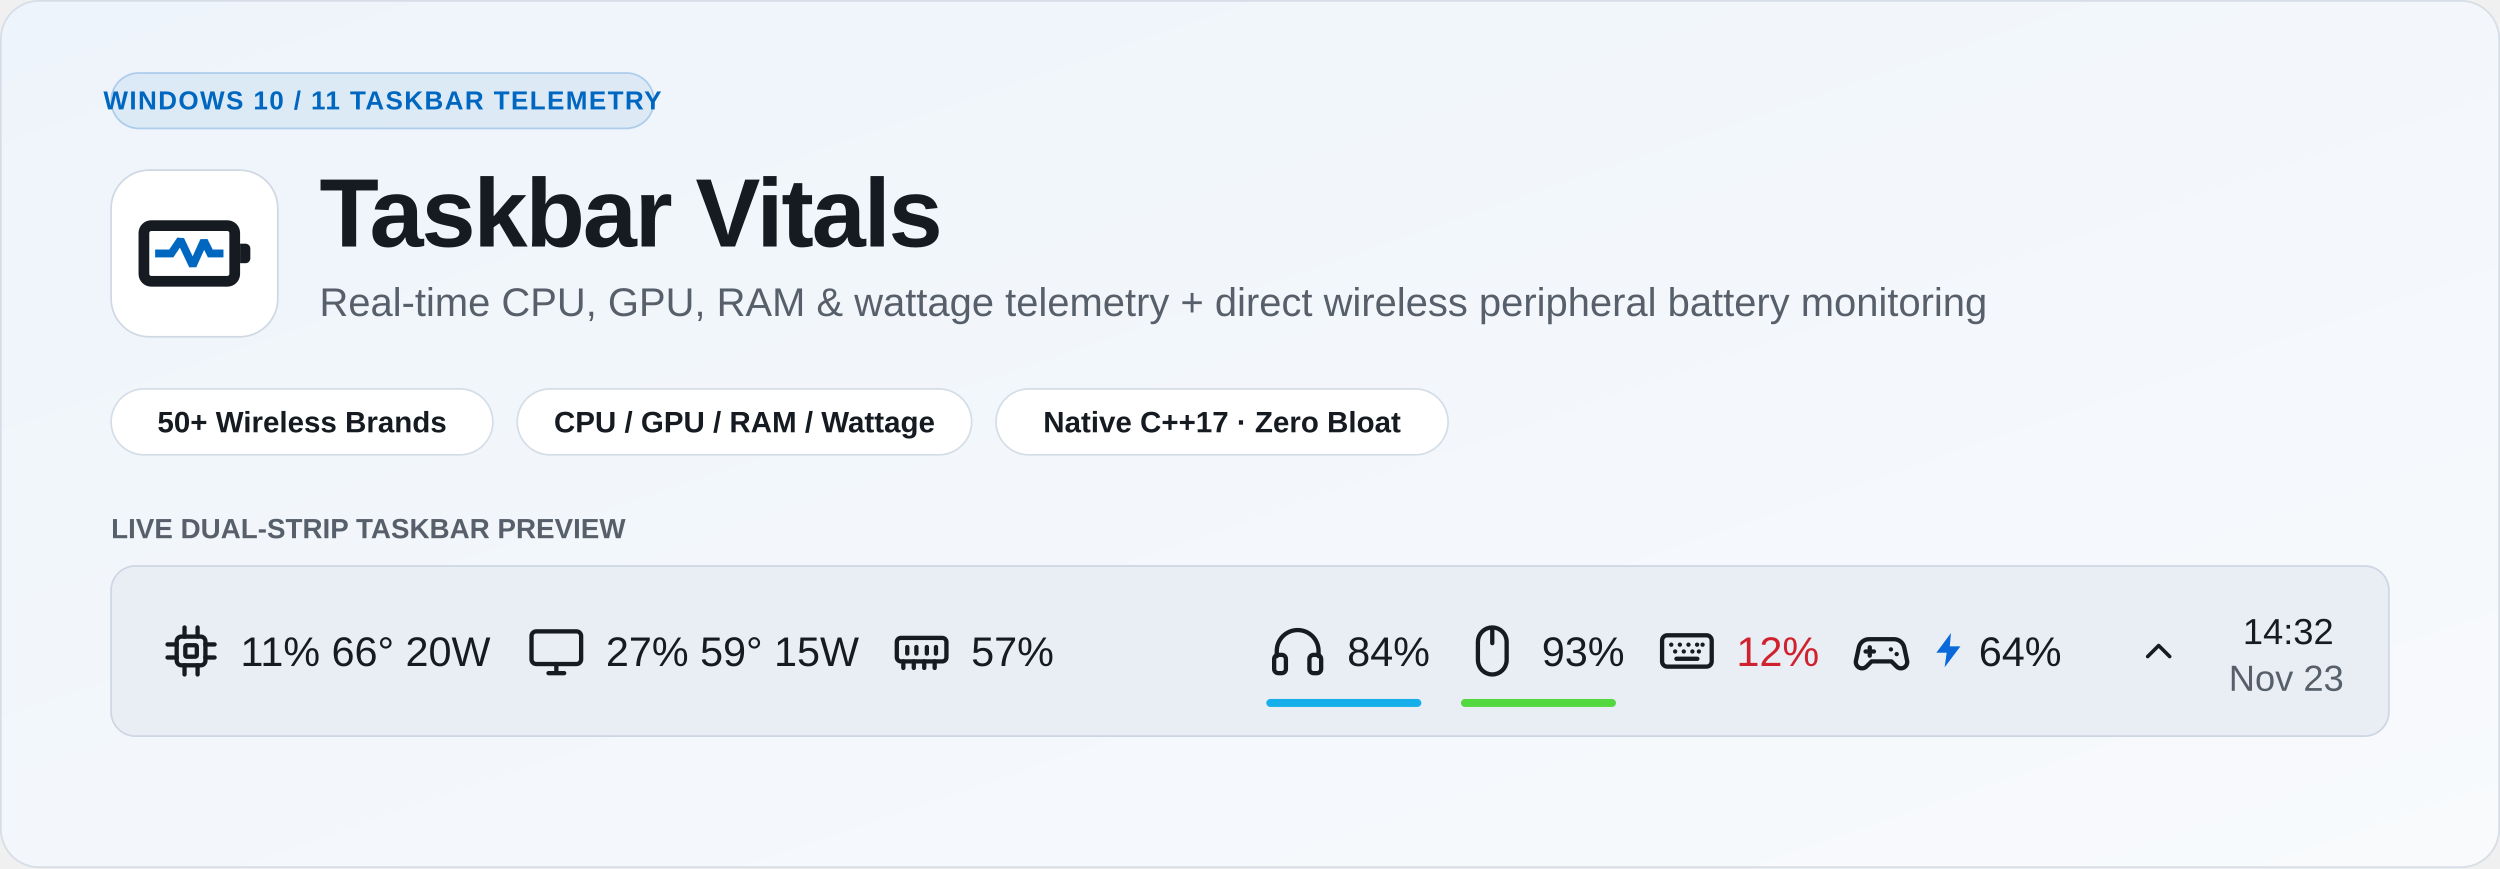
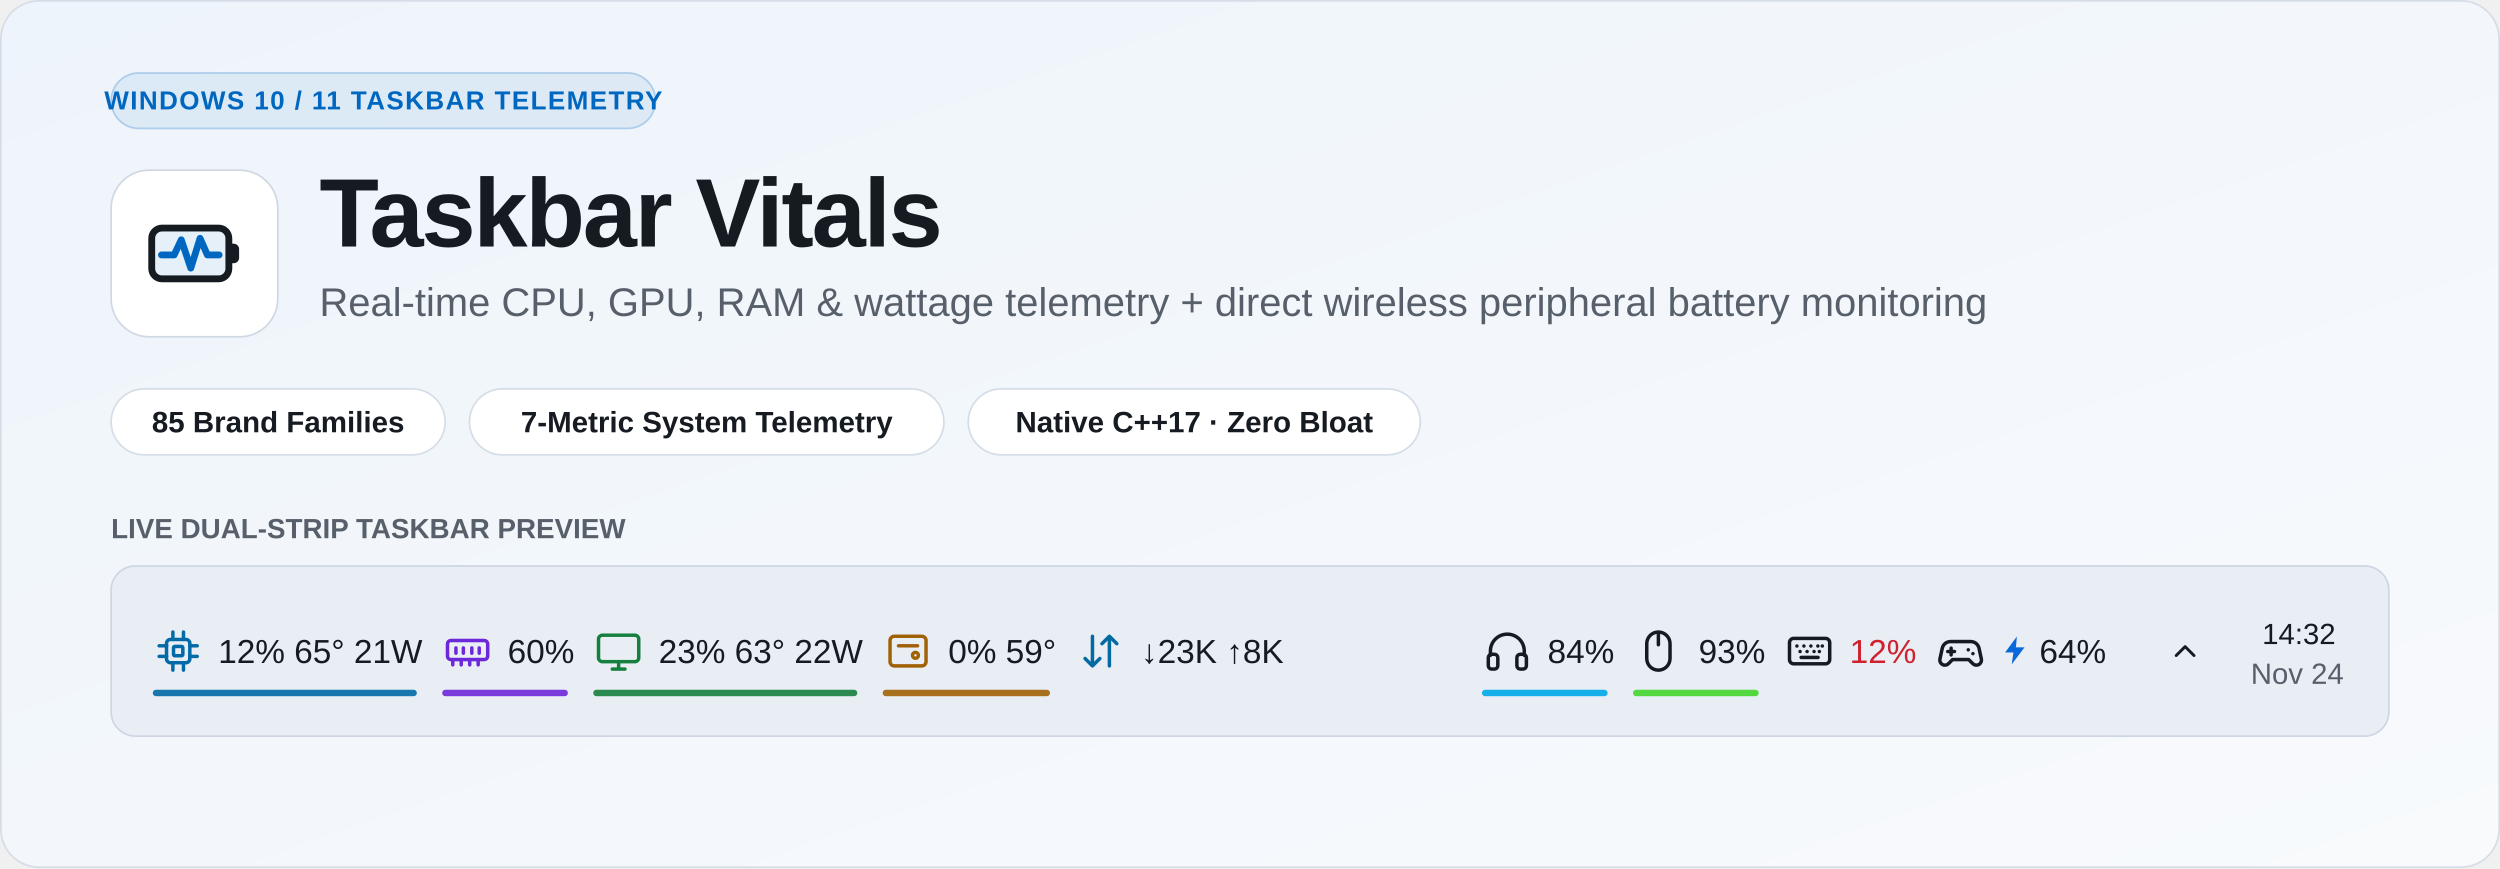
- <svg xmlns="http://www.w3.org/2000/svg" width="1440" height="500" viewBox="0 0 1440 500" role="img" aria-label="Taskbar Vitals preview: System Vitals (CPU, GPU, RAM) at the left end of the Windows taskbar and wireless peripheral batteries beside the clock" font-family="'Segoe UI Variable Text','Segoe UI',system-ui,-apple-system,'Helvetica Neue',Arial,sans-serif">
+ <svg xmlns="http://www.w3.org/2000/svg" width="1440" height="500" viewBox="0 0 1440 500" role="img" aria-label="Taskbar Vitals preview: 7-metric System Vitals (CPU, RAM, GPU, VRAM, Storage, Network, Battery) at the left end of the Windows taskbar and wireless peripheral batteries beside the clock" font-family="'Segoe UI Variable Text','Segoe UI',system-ui,-apple-system,'Helvetica Neue',Arial,sans-serif">
  <defs>
    <linearGradient id="hdrGrad_light" x1="0" y1="0" x2="1" y2="1">
      <stop offset="0%" stop-color="#eef4fb" />
      <stop offset="100%" stop-color="#f8fafc" />
    </linearGradient>
  </defs>
  <rect x="0.5" y="0.5" width="1439" height="499" rx="22" fill="url(#hdrGrad_light)" stroke="#d6dde6" />
-   <rect x="64" y="42" width="312.7" height="32" rx="16" fill="rgba(0,103,192,0.08)" stroke="rgba(0,103,192,0.25)" />
-   <text x="220.3" y="63" text-anchor="middle" font-size="15" font-weight="700" letter-spacing="0.8" fill="#0067c0">WINDOWS 10 / 11 TASKBAR TELEMETRY</text>
+   <rect x="64" y="42" width="313.6" height="32" rx="16" fill="rgba(0,103,192,0.08)" stroke="rgba(0,103,192,0.25)" />
+   <text x="220.8" y="63" text-anchor="middle" font-size="15" font-weight="700" letter-spacing="0.8" fill="#0067c0">WINDOWS 10 / 11 TASKBAR TELEMETRY</text>
  <rect x="64" y="98" width="96" height="96" rx="22" fill="#ffffff" stroke="#cfd8e3" />
  <g transform="translate(75.3 110.0) scale(0.1406)">
-     <path d="M84,120 H396 C424.7,120 448,143.3 448,172 V340 C448,368.7 424.7,392 396,392 H84 C55.3,392 32,368.7 32,340 V172 C32,143.3 55.3,120 84,120 Z M84,164 H396 C400.4,164 404,167.6 404,172 V340 C404,344.4 400.4,348 396,348 H84 C79.6,348 76,344.4 76,340 V172 C76,167.6 79.6,164 84,164 Z" fill="#161b22" fill-rule="evenodd" clip-rule="evenodd" />
-     <path d="M448,216 H470 C481,216 490,225 490,236 V276 C490,287 481,296 470,296 H448 Z" fill="#161b22" />
-     <path d="M100,272 L174.5,272 L201.5,232.2 L239.5,312.8 L268.6,312.6 L300.7,241.3 L316.1,272 L380,272 L380,240 L335.9,240 L314.3,196.8 L285.4,197.4 L253.7,267.8 L218.5,193.2 L190.8,191 L157.5,240 L100,240 Z" fill="#0067c0" />
+     <rect x="86" y="152" width="316" height="208" rx="42" fill="#0067c0" fill-opacity="0.10" stroke="#161b22" stroke-width="28" />
+     <path d="M402,216 H422 C434,216 444,226 444,238 V274 C444,286 434,296 422,296 H402 Z" fill="#161b22" />
+     <path d="M126,262 H178 L207,200 L246,316 L284,194 L314,262 H362" fill="none" stroke="#0067c0" stroke-width="28" stroke-linecap="round" stroke-linejoin="round" />
  </g>
  <text x="184" y="142" font-size="56" font-weight="700" letter-spacing="-1.2" fill="#161b22">Taskbar Vitals</text>
  <text x="184" y="182" font-size="23" fill="#57606a">Real-time CPU, GPU, RAM &amp; wattage telemetry + direct wireless peripheral battery monitoring</text>
-   <rect x="64.0" y="224.0" width="219.9" height="38" rx="19" fill="#ffffff" stroke="#d5dde7" />
-   <text x="174.0" y="249.0" text-anchor="middle" font-size="17" font-weight="600" fill="#161b22">50+ Wireless Brands</text>
-   <rect x="297.9" y="224.0" width="261.8" height="38" rx="19" fill="#ffffff" stroke="#d5dde7" />
-   <text x="428.8" y="249.0" text-anchor="middle" font-size="17" font-weight="600" fill="#161b22">CPU / GPU / RAM / Wattage</text>
-   <rect x="573.7" y="224.0" width="260.4" height="38" rx="19" fill="#ffffff" stroke="#d5dde7" />
-   <text x="703.9" y="249.0" text-anchor="middle" font-size="17" font-weight="600" fill="#161b22">Native C++17 · Zero Bloat</text>
+   <rect x="64.0" y="224.0" width="192.4" height="38" rx="19" fill="#ffffff" stroke="#d5dde7" />
+   <text x="160.2" y="249.0" text-anchor="middle" font-size="17" font-weight="600" fill="#161b22">85 Brand Families</text>
+   <rect x="270.4" y="224.0" width="273.3" height="38" rx="19" fill="#ffffff" stroke="#d5dde7" />
+   <text x="407.1" y="249.0" text-anchor="middle" font-size="17" font-weight="600" fill="#161b22">7-Metric System Telemetry</text>
+   <rect x="557.7" y="224.0" width="260.4" height="38" rx="19" fill="#ffffff" stroke="#d5dde7" />
+   <text x="687.9" y="249.0" text-anchor="middle" font-size="17" font-weight="600" fill="#161b22">Native C++17 · Zero Bloat</text>
  <text x="64" y="310" font-size="16" font-weight="600" fill="#57606a">LIVE DUAL-STRIP TASKBAR PREVIEW</text>
  <rect x="64" y="326" width="1312" height="98" rx="14" fill="#e9eef5" stroke="#cdd6e2" />
-   <g transform="translate(92.0 356.9) scale(1.5042)" fill="none" stroke="#161b22" stroke-width="1.65" stroke-linecap="round" stroke-linejoin="round">
+   <g transform="translate(88.0 360.4) scale(1.2192)" fill="none" stroke="#026aa7" stroke-width="1.65" stroke-linecap="round" stroke-linejoin="round">
    <rect x="6.5" y="6.5" width="11" height="11" rx="1.8" />
    <rect x="9.8" y="9.8" width="4.4" height="4.4" rx=".6" />
    <path d="M9.5 3v3.5M14.5 3v3.5M9.5 17.5V21M14.5 17.5V21M3 9.5h3.5M3 14.5h3.5M17.5 9.5H21M17.5 14.5H21" />
  </g>
-   <text x="138.5" y="383.6" font-size="23.8" font-weight="500" fill="#161b22">11% 66° 20W</text>
-   <g transform="translate(302.4 356.9) scale(1.5042)" fill="none" stroke="#161b22" stroke-width="1.65" stroke-linecap="round" stroke-linejoin="round">
+   <text x="125.7" y="381.9" font-size="19.2" font-weight="500" fill="#161b22">12% 65° 21W</text>
+   <rect x="88.0" y="397.3" width="152.1" height="3.7" rx="1.8" fill="#026aa7" opacity="0.9" />
+   <g transform="translate(254.7 360.4) scale(1.2192)" fill="none" stroke="#6d28d9" stroke-width="1.65" stroke-linecap="round" stroke-linejoin="round">
+     <rect x="2.5" y="7" width="19" height="9" rx="1.6" />
+     <path d="M6.5 10.5v2.5M10 10.5v2.5M14 10.5v2.5M17.5 10.5v2.5M5 16v2.5M9 16v2.5M13 16v2.5M17 16v2.5" />
+   </g>
+   <text x="292.4" y="381.9" font-size="19.2" font-weight="500" fill="#161b22">60%</text>
+   <rect x="254.7" y="397.3" width="72.4" height="3.7" rx="1.8" fill="#6d28d9" opacity="0.9" />
+   <g transform="translate(341.7 360.4) scale(1.2192)" fill="none" stroke="#15803d" stroke-width="1.65" stroke-linecap="round" stroke-linejoin="round">
    <rect x="2.5" y="4.5" width="19" height="12.5" rx="1.8" />
    <path d="M9 20.5h6M12 17v3.5" />
  </g>
-   <text x="349.0" y="383.6" font-size="23.8" font-weight="500" fill="#161b22">27% 59° 15W</text>
-   <g transform="translate(512.8 356.9) scale(1.5042)" fill="none" stroke="#161b22" stroke-width="1.65" stroke-linecap="round" stroke-linejoin="round">
-     <rect x="2.5" y="7" width="19" height="9" rx="1.6" />
-     <path d="M6.5 10.5v2.5M10 10.5v2.5M14 10.5v2.5M17.5 10.5v2.5M5 16v2.5M9 16v2.5M13 16v2.5M17 16v2.5" />
+   <text x="379.4" y="381.9" font-size="19.2" font-weight="500" fill="#161b22">23% 63° 22W</text>
+   <rect x="341.7" y="397.3" width="152.1" height="3.7" rx="1.8" fill="#15803d" opacity="0.9" />
+   <g transform="translate(508.4 360.4) scale(1.2192)" fill="none" stroke="#a16207" stroke-width="1.65" stroke-linecap="round" stroke-linejoin="round">
+     <rect x="3.5" y="5" width="17" height="14" rx="2" />
+     <circle cx="15.5" cy="14" r="1.4" />
+     <path d="M7.5 9.5h9" />
  </g>
-   <text x="559.4" y="383.6" font-size="23.8" font-weight="500" fill="#161b22">57%</text>
-   <text text-anchor="end" font-size="20.9" fill="#161b22">
+   <text x="546.2" y="381.9" font-size="19.2" font-weight="500" fill="#161b22">0% 59°</text>
+   <rect x="508.4" y="397.3" width="96.4" height="3.7" rx="1.8" fill="#a16207" opacity="0.9" />
+   <g transform="translate(619.5 360.4) scale(1.2192)" fill="none" stroke="#0369a1" stroke-width="1.65" stroke-linecap="round" stroke-linejoin="round">
+     <path d="M8 5v14m0 0-3.5-3.5M8 19l3.5-3.5M16 19V5m0 0-3.5 3.5M16 5l3.5 3.5" />
+   </g>
+   <text x="657.2" y="381.9" font-size="19.2" font-weight="500" fill="#161b22">↓23K ↑8K</text>
+   <text text-anchor="end" font-size="16.9" fill="#161b22">
    <tspan x="1350" y="371.0">14:32</tspan>
-     <tspan x="1350" y="397.9" fill="#57606a">Nov 23</tspan>
+     <tspan x="1350" y="393.9" fill="#57606a">Nov 24</tspan>
  </text>
-   <g transform="translate(1228.2 359.8) scale(1.2667)" fill="none" stroke="#161b22" stroke-width="1.65" stroke-linecap="round" stroke-linejoin="round">
+   <g transform="translate(1246.3 362.7) scale(1.0267)" fill="none" stroke="#161b22" stroke-width="1.65" stroke-linecap="round" stroke-linejoin="round">
    <path d="M7 14.5l5-5 5 5" />
  </g>
-   <g transform="translate(729.4 356.9) scale(1.5042)" fill="none" stroke="#161b22" stroke-width="1.65" stroke-linecap="round" stroke-linejoin="round">
+   <g transform="translate(853.6 360.4) scale(1.2192)" fill="none" stroke="#161b22" stroke-width="1.65" stroke-linecap="round" stroke-linejoin="round">
    <path d="M4 14v-2a8 8 0 0 1 16 0v2" />
    <rect x="3" y="13.5" width="4.5" height="7" rx="1.6" />
    <rect x="16.5" y="13.5" width="4.5" height="7" rx="1.6" />
  </g>
-   <text x="776.0" y="383.6" font-size="23.8" font-weight="500" fill="#161b22">84%</text>
-   <rect x="729.4" y="402.6" width="89.3" height="4.6" rx="2.3" fill="#00a8e8" opacity="0.9" />
-   <g transform="translate(841.5 356.9) scale(1.5042)" fill="none" stroke="#161b22" stroke-width="1.65" stroke-linecap="round" stroke-linejoin="round">
+   <text x="891.4" y="381.9" font-size="19.2" font-weight="500" fill="#161b22">84%</text>
+   <rect x="853.6" y="397.3" width="72.4" height="3.7" rx="1.8" fill="#00a8e8" opacity="0.9" />
+   <g transform="translate(940.6 360.4) scale(1.2192)" fill="none" stroke="#161b22" stroke-width="1.65" stroke-linecap="round" stroke-linejoin="round">
    <rect x="6.5" y="3" width="11" height="18" rx="5.5" />
    <path d="M12 3.5v5.5" />
  </g>
-   <text x="888.1" y="383.6" font-size="23.8" font-weight="500" fill="#161b22">93%</text>
-   <rect x="841.5" y="402.6" width="89.3" height="4.6" rx="2.3" fill="#44d62c" opacity="0.9" />
-   <g transform="translate(953.6 356.9) scale(1.5042)" fill="none" stroke="#161b22" stroke-width="1.65" stroke-linecap="round" stroke-linejoin="round">
+   <text x="978.4" y="381.9" font-size="19.2" font-weight="500" fill="#161b22">93%</text>
+   <rect x="940.6" y="397.3" width="72.4" height="3.7" rx="1.8" fill="#44d62c" opacity="0.9" />
+   <g transform="translate(1027.7 360.4) scale(1.2192)" fill="none" stroke="#161b22" stroke-width="1.65" stroke-linecap="round" stroke-linejoin="round">
    <rect x="2.5" y="6" width="19" height="12" rx="2" />
    <path d="M6 9.6h.01M9.3 9.6h.01M12.6 9.6h.01M15.9 9.6h.01M18 9.6h.01M7.5 12.2h.01M10.8 12.2h.01M14.1 12.2h.01M16.6 12.2h.01M8 15h8" />
  </g>
-   <text x="1000.2" y="383.6" font-size="23.8" font-weight="500" fill="#cf222e">12%</text>
-   <g transform="translate(1065.7 356.9) scale(1.5042)" fill="none" stroke="#161b22" stroke-width="1.65" stroke-linecap="round" stroke-linejoin="round">
+   <text x="1065.4" y="381.9" font-size="19.2" font-weight="500" fill="#cf222e">12%</text>
+   <g transform="translate(1114.7 360.4) scale(1.2192)" fill="none" stroke="#161b22" stroke-width="1.65" stroke-linecap="round" stroke-linejoin="round">
    <path d="M7.2 7.5h9.6a4 4 0 0 1 3.9 3.2l1.1 5.1a2.4 2.4 0 0 1-4.1 2.1L15.8 16H8.2l-1.9 1.9a2.4 2.4 0 0 1-4.1-2.1l1.1-5.1a4 4 0 0 1 3.9-3.2z" />
    <path d="M7.5 10.6v3.2M5.9 12.2h3.2M15.6 11.4h.01M17.8 13.2h.01" />
  </g>
-   <g transform="translate(1110.4 362.6) scale(0.9896)" fill="#0969da" stroke="none">
+   <g transform="translate(1150.9 365.0) scale(0.8021)" fill="#0969da" stroke="none">
    <path d="M13.5 2 5 13.5h6L9.8 22 19 9.8h-6.2z" />
  </g>
-   <text x="1139.8" y="383.6" font-size="23.8" font-weight="500" fill="#161b22">64%</text>
+   <text x="1174.7" y="381.9" font-size="19.2" font-weight="500" fill="#161b22">64%</text>
</svg>
